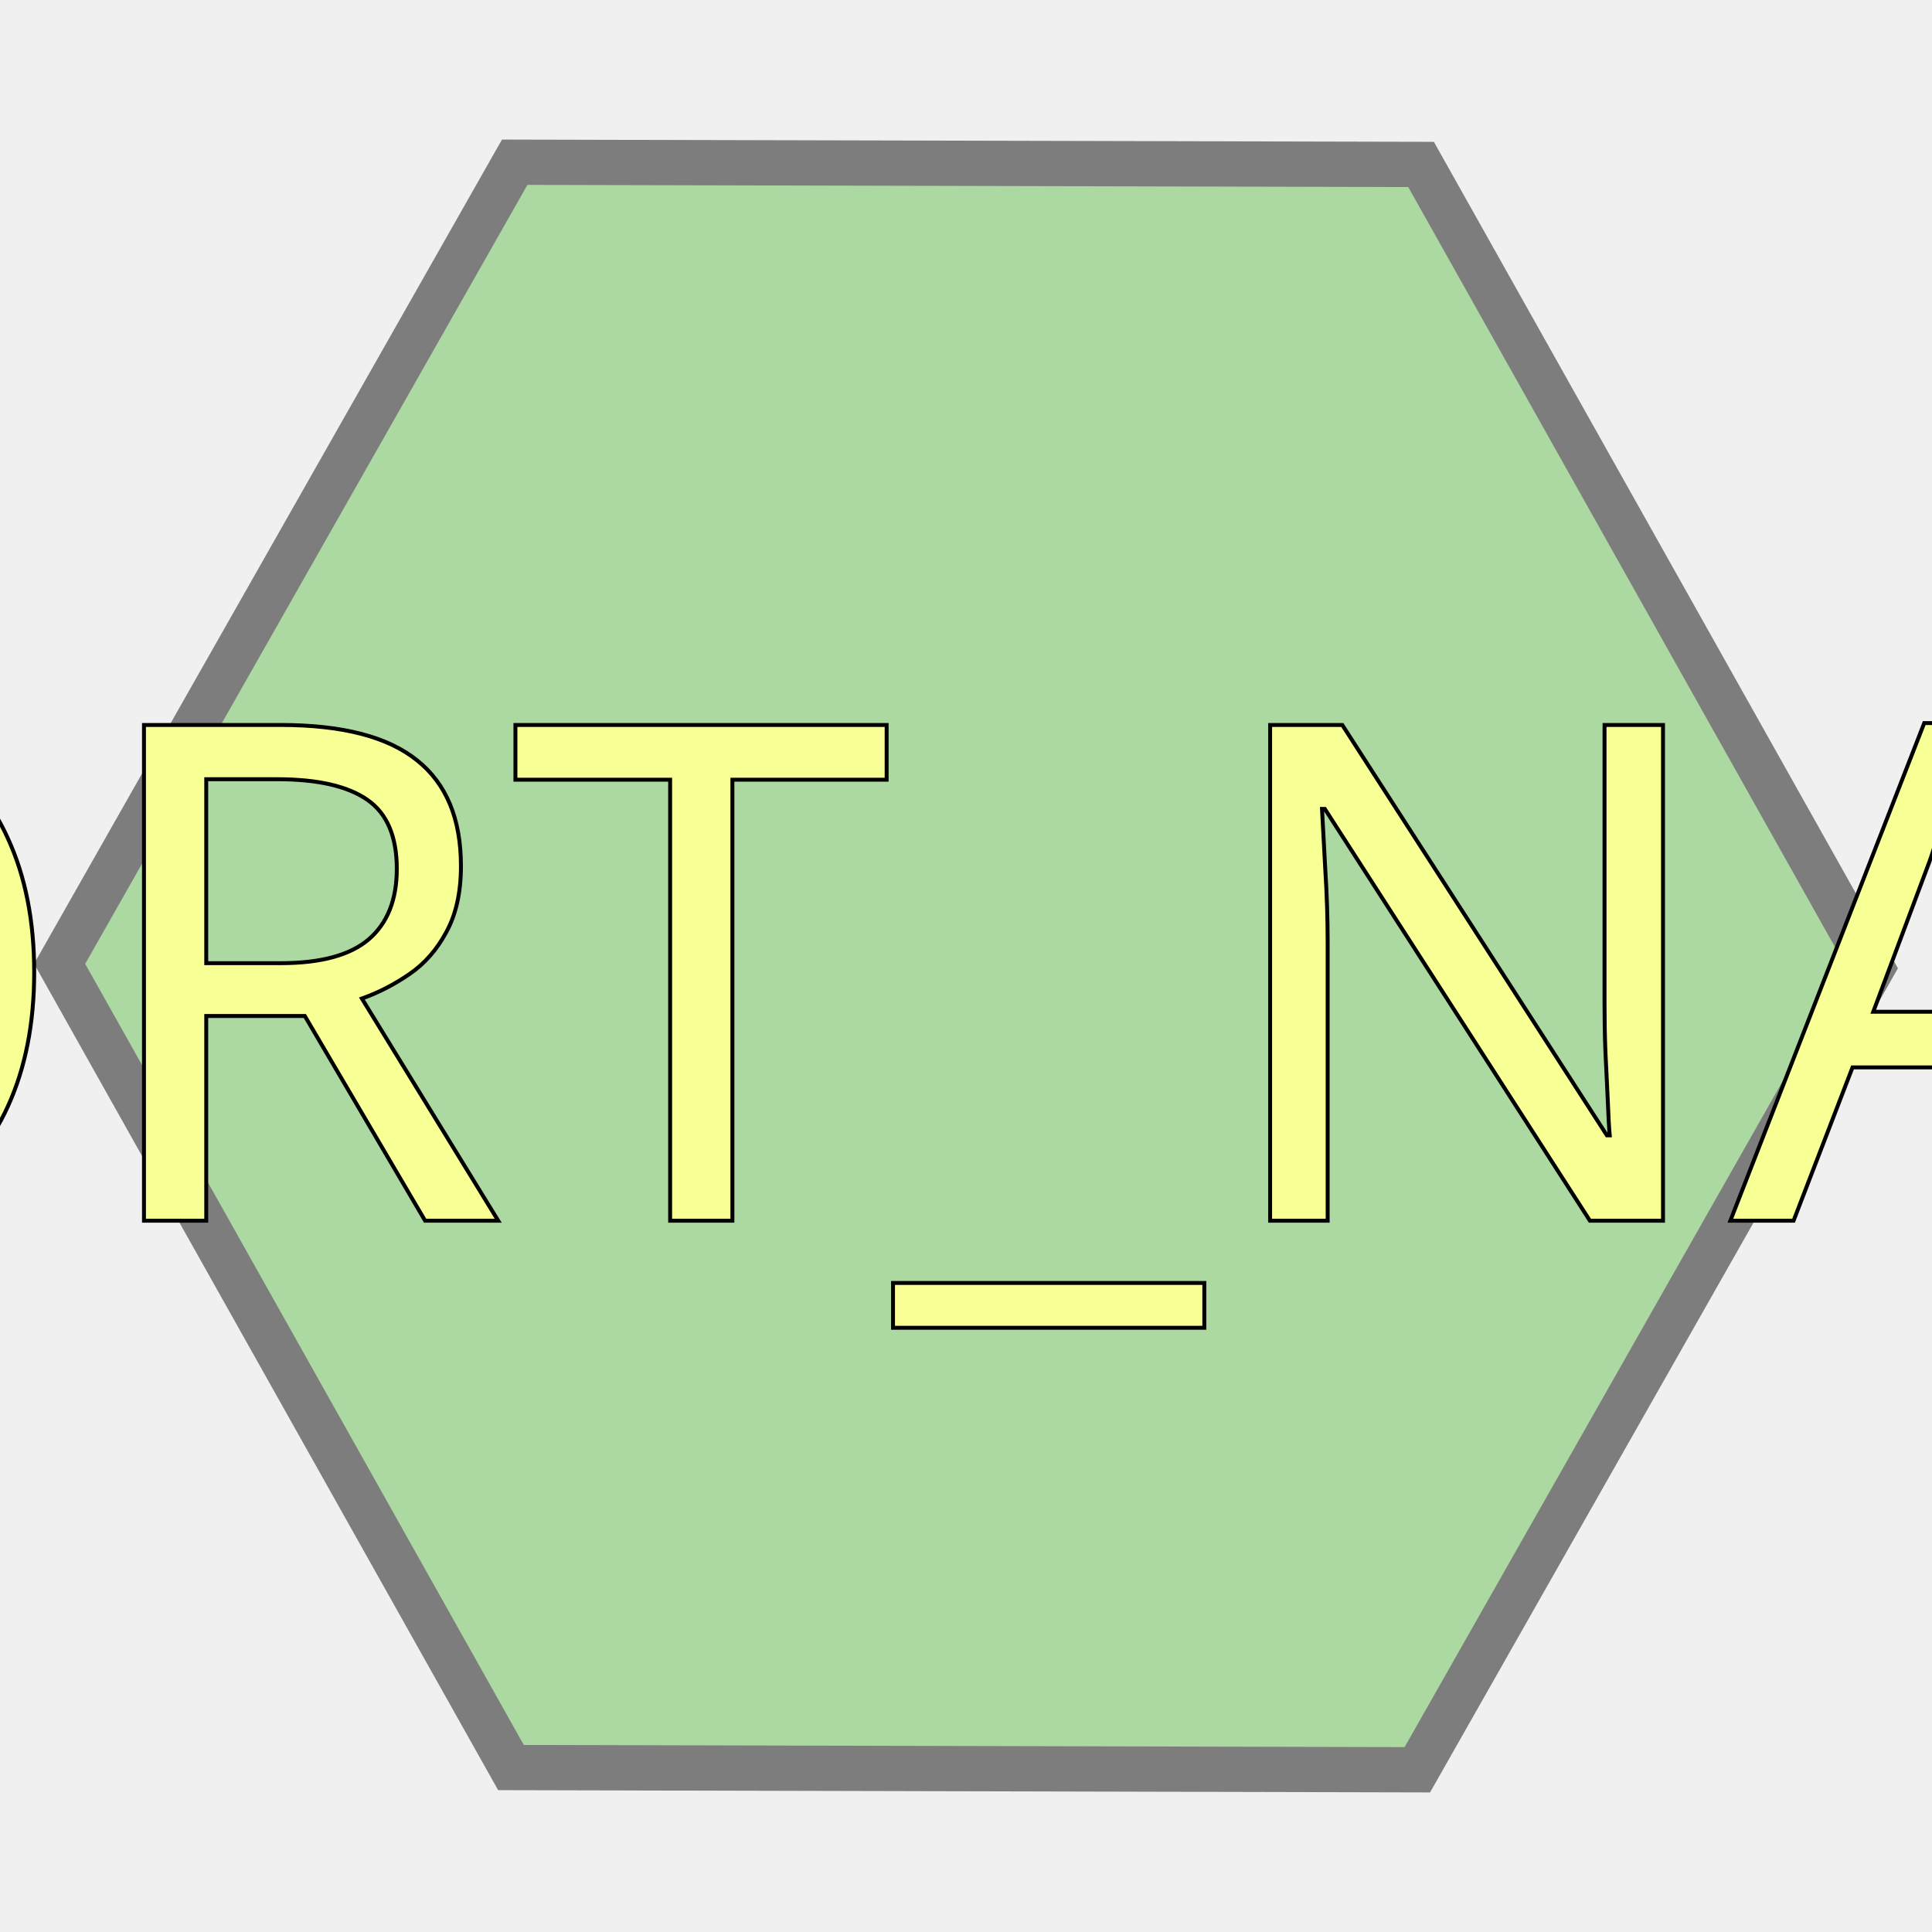
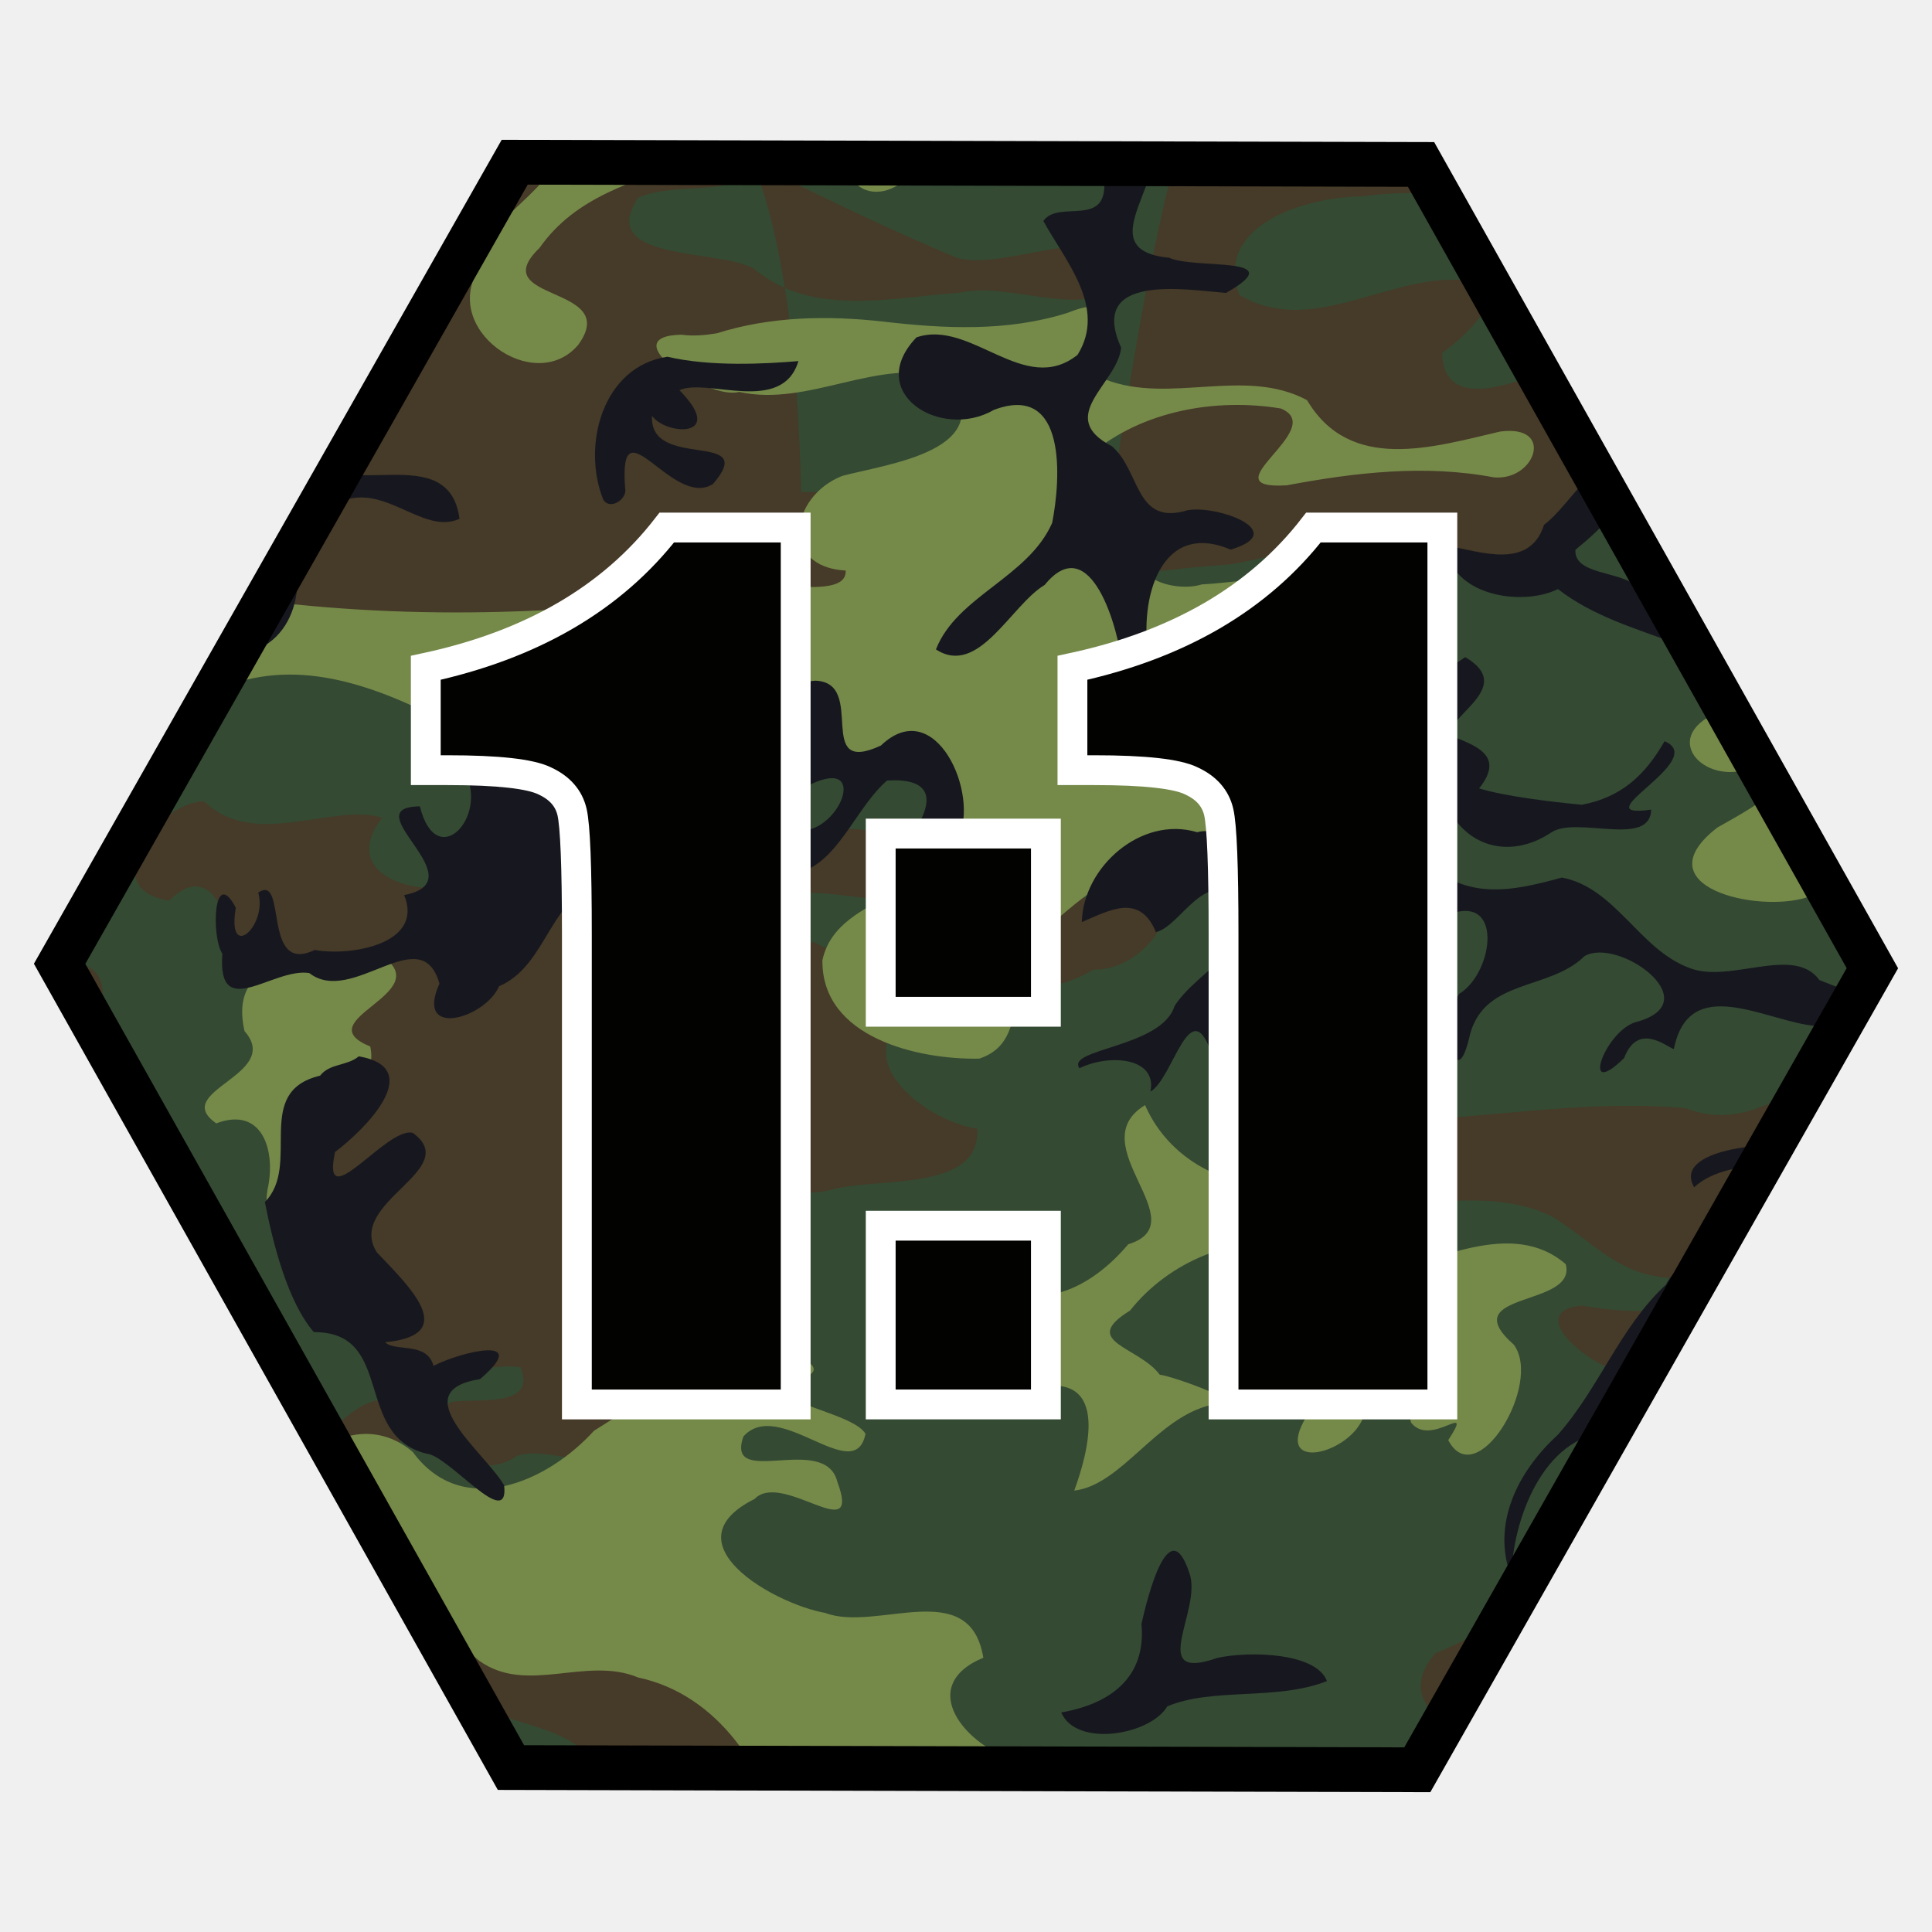
<svg xmlns="http://www.w3.org/2000/svg" id="svg831" width="64mm" height="64mm" viewBox="0 0 64 64" version="1.1">
-   <defs id="defs835" />
-   <g id="g829" transform="translate(0,-233)">
-     <path id="path823" style="opacity:0.48;fill:#63be4e;fill-opacity:1;stroke:#000000;stroke-width:3.129;stroke-miterlimit:4;stroke-dasharray:none;stroke-opacity:1" d="m 64.153,233.229 -32.17,55.415 -64.076,-0.153 -31.906,-55.568 32.17,-55.415 64.076,0.153 z" transform="matrix(0.4685803,0,0,0.479159,31.96421,153.3194)" />
-     <text id="text827" xml:space="preserve" style="font-style:normal;font-variant:normal;font-weight:normal;font-stretch:normal;font-size:23px;line-height:12.15;font-family:'Ubuntu Condensed';-inkscape-font-specification:'Ubuntu Condensed, ';text-align:center;letter-spacing:0px;word-spacing:0px;text-anchor:middle;fill:#f7ff95;fill-opacity:1;stroke:#000000;stroke-width:0.13;stroke-miterlimit:4;stroke-dasharray:none;stroke-opacity:1" x="53.923" y="273.44">
-       <tspan id="tspan825" x="32.679" y="273.44" style="font-style:normal;font-variant:normal;font-weight:normal;font-stretch:normal;font-family:sans-serif;-inkscape-font-specification:sans-serif;text-align:center;text-anchor:middle;fill:#f7ff95;fill-opacity:1;stroke:#000000;stroke-width:0.13;stroke-miterlimit:4;stroke-dasharray:none;stroke-opacity:1">
-       $SHORT_NAME
-     </tspan>
-     </text>
+   <defs id="defs835">
+     <pattern patternUnits="userSpaceOnUse" width="372" height="400" patternTransform="translate(0,0) scale(0.2,0.2)" id="Camouflage">
+       <g id="g3410" transform="translate(-89,-270)">
+         <path style="fill:#344a33;" d="M 89,270 L 480,270 L 480,680 L 89,680 L 89,270 z" id="rect5504" />
+         <g style="fill:#463a28;fill-opacity:1" id="g5707" transform="matrix(0.5,0,0,0.5,161.785,352.005)">
+           <path style="fill:#463a28" d="M 600,178.31 C 560.97,190.236 519.231,189.9 479.23,183.581 C 455.918,186.853 438.62,213.05 412.95,203.143 C 384.723,200.460 356.541,204.918 328.406,206.68 C 309.806,190.517 275.53,228.018 306.603,234.354 C 327.210,236.132 348.992,229.341 368.62,238.962 C 383.037,247.894 390.808,258.693 408.529,259.350 C 420.656,274.332 386.675,270.062 378.494,268.502 C 357.207,270.434 385.060,292.401 395.894,290.848 C 424.579,294.517 449.809,275.993 477.405,272.721 C 495.590,279.799 463.282,296.428 453.105,296.250 C 438.778,294.524 418.703,307.58 439.246,316.579 C 457.033,324.061 485.201,315.67 493.525,338.098 C 485.057,361.173 449.064,351.396 431.337,343.369 C 413.333,329.691 390.442,339.22 375.767,353.012 C 362.304,365.825 347.051,376.832 329.963,383.669 C 312.790,403.576 345.997,415.972 357.265,402.870 C 362.161,424.280 326.751,414.476 324.658,431.463 C 341.974,441.266 373.473,430.487 380.502,454.940 C 378.508,479.296 348.435,488.15 329.175,477.225 C 300.598,468.454 269.938,460.273 240.214,468.494 C 224.261,471.401 206.547,476.887 191.786,467.162 C 172.250,457.596 155.905,442.99 138,430.8 C 124.824,404.143 96.097,387.060 66.775,384.893 C 46.983,374.555 15.716,362.529 -2.282,380.956 C -5.629,405.028 31.603,403.219 46.194,414.656 C 67.224,420.952 69.502,454.051 42.915,450.37 C 12.992,451.162 -21.439,452.420 -45.709,431.774 C -57.746,419.467 -61.574,401.735 -71.239,387.695 C -88.819,367.483 -61.456,351.684 -42.526,355.292 C -16.517,355.025 -17.113,321.144 -10.032,303.64 C -25.652,288.652 -40.742,321.498 -56.006,324.403 C -78.301,322.326 -83.577,292.543 -82.521,274.145 C -80.525,250.62 -107.323,242.235 -114.751,221.643 C -125.662,204.223 -139.460,220.004 -131.811,234.932 C -120.793,259.937 -133.284,286.858 -127.928,312.715 C -124.867,334.367 -91.797,344.018 -99.659,368.317 C -111.945,383.164 -125.622,410.580 -150,399.781 C -150,424. -150,448.718 -150,473.18 C -125.302,478.553 -132.230,508.537 -136.682,526.118 C -138.435,548.920 -115.870,560.382 -97.390,566.074 C -79.986,572.020 -63.202,582.322 -55.644,599.777 C -37.724,622.346 -5.898,618.235 19.446,623.426 C 38.438,629.090 57.258,637.088 77.557,634.888 C 128.370,635.236 179.185,634.855 230,635 C 205.840,620.831 176.501,628.467 150.735,620.057 C 174.602,613.037 202.175,628.036 223.812,611.93 C 248.788,599.491 208.494,588.826 196.470,593.890 C 174.716,597.94 151.747,602.937 130.463,593.724 C 109.734,583.381 90.847,567.89 76.969,549.340 C 58.947,527.803 79.814,500.291 105.420,509.858 C 127.255,513.818 153.171,511.947 169.881,529.057 C 154.102,533.042 132.701,517.975 116.702,530.217 C 97.280,546.038 118.157,574.262 136.675,579.629 C 161.105,588.782 187.823,576.764 211.865,587.810 C 236.001,599.167 265.115,595.524 286.270,579.468 C 302.270,568.417 341.076,576.817 350.421,572.420 C 333.300,581.50 328.493,610.228 355.054,600.493 C 381.612,594.843 406.638,583.784 433.093,577. C 452.413,583.091 483.371,598.36 495.980,574.90 C 501.833,555.719 521.524,550.721 534.710,538.651 C 552.058,518.928 517.047,523.810 505.635,523.333 C 486.286,522.775 466.995,521.032 447.75,519.031 C 462.818,495.215 494.296,493.760 519.567,495.617 C 546.589,483.008 582.396,482.543 600,455 C 598.131,432.490 603.727,402.981 597.220,384.820 C 567.631,377.721 602.659,349.517 600,332.297 C 600,280.969 600,229.640 600,178.31 z" id="path7788" />
+           <path style="fill:#463a28;" d="M -74.218,518.06 C -97.532,526.845 -124.316,516.128 -145.992,521.806 C -157.072,543.338 -145.463,569.615 -149.820,593.10 C -151.229,611.617 -155.632,643.9 -127.319,634.913 C -97.561,634.560 -67.597,636.446 -37.975,633.489 C -24.011,634.582 -7.730,614.171 -30.230,612.945 C -58.089,611.719 -54.502,572.239 -26.809,574.076 C -3.761,572.761 19.404,568.607 38.632,555.215 C 54.406,535.664 16.639,537.46 5.606,542.32 C -14.881,542.187 -29.999,552.534 -44.080,565.88 C -59.331,563.486 -73.922,550.934 -92.005,556.885 C -113.452,558.010 -95.924,533.254 -81.630,540.383 C -67.556,534.655 -37.894,553.619 -34.982,532.886 C -41.444,521.257 -61.503,518.496 -74.218,518.06 z" id="path5796" />
+           <path style="fill:#463a28;" d="M -77.873,101.507 C -61.245,117.641 -35.033,101.775 -18.966,106.888 C -35.237,127.785 -1.393,135.40 13.663,126.668 C 34.894,135.65 46.799,108.962 66.603,111.441 C 88.453,118.352 111.506,110.511 133.557,110.931 C 146.552,107.752 177.049,127.459 155.197,134.646 C 137.041,134.209 117.488,127.557 101.063,135.571 C 85.282,153.172 113.748,148.425 123.936,148.060 C 140.630,156.251 158.465,163.670 170.942,144.758 C 186.614,132.311 207.878,136.555 226.074,130.774 C 253.269,131.014 234.168,157.849 216.711,157.163 C 198.764,167.882 177.594,162.934 158.941,169.746 C 132.016,184.951 160.562,207.39 178.167,209.892 C 179.357,231.237 144.387,225.712 129.351,230.21 C 112.394,234.817 82.211,217.187 76.263,240.878 C 74.364,262.691 119.457,261.719 96.662,283.479 C 88.080,299.449 50.228,285.837 65.631,310.924 C 75.750,333.571 38.484,313.147 25.461,318.338 C 13.084,327.758 -11.260,313.710 3.757,300.453 C 11.434,299.004 32.809,302.772 26.839,288.875 C 10.009,286.651 -14.890,301.330 -25.642,281.730 C -18.642,263.900 -43.268,246.97 -27.986,233.262 C -22.287,229.756 -48.133,238.298 -42.827,222.371 C -36.804,205.576 -39.335,190.426 -41.601,174.046 C -34.701,169.194 -17.617,153.507 -37.551,156.061 C -47.733,158.3 -62.292,150.373 -69.392,151.239 C -69.143,139.703 -75.979,120.783 -89.516,134.314 C -114.483,130.598 -92.908,101.2 -77.873,101.507 z" id="path7734" />
+           <path style="fill:#463a28;" d="M 119.843,-1 C 116.556,-137.634 82.136,-140.81 64.585,-150.953 C 42.657,-148.527 33.487,-122.141 11.296,-119.480 C -14.956,-116.940 8.724,-83.186 -17.272,-79.091 C -56.271,-65.964 -100.879,-67.422 -135.573,-42.601 C -153.881,-26.024 -143.982,0.661 -141.751,21.550 C -139.412,45.169 -104.870,34.373 -105.628,58.104 C -99.882,87.281 -68.317,57.858 -53.203,52.771 C -31.034,41.210 -11.896,68.353 10.154,60.876 C 22.041,48.348 39.710,45.854 56.278,45.240 C 74.791,44.990 88.864,30.990 107.722,32.386 C 139.310,29.879 171.071,32.348 202.605,30.205 C 222.380,27.043 242.209,24.338 262.163,22.913 C 283.344,19.446 304.971,9.012 326.555,15.928 C 343.027,36.999 366.296,17.733 374.887,0.832 C 395.270,-11.985 420.435,-10.365 443.402,-13.363 C 463.417,-11.221 493.073,-9.726 498.820,-34.799 C 499.965,-55.190 474.411,-61.506 458.112,-61.252 C 432.280,-55.690 406.923,-44.314 379.859,-46.245 C 366.366,-42.028 332.931,-23.175 332.146,-47.095 C 340.849,-53.140 360.005,-71.805 336.974,-71.342 C 312.874,-71.978 288.314,-52.549 265.031,-66.281 C 256.299,-89.716 287.554,-98.793 305.299,-98.953 C 330.803,-102.261 356.292,-97.825 381.048,-92.039 C 398.272,-93.695 428.282,-82.086 438.577,-95.697 C 432.712,-113.674 417.972,-119.830 401.585,-126.651 C 390.598,-136.203 361.634,-122.216 362.391,-146.599 C 376.520,-165.216 341.318,-156.437 331.042,-152.221 C 315.827,-145.266 299.206,-144.548 283.122,-142.637 C 259.176,-143.957 249.187,-174.257 223.052,-1 C 188.649,-1 154.246,-1 119.843,-1 z M 107.125,-108.5 C 128.383,-98.019 149.698,-87.606 171.601,-78.527 C 189.186,-73.970 221.496,-93.304 228.634,-72.459 C 215.601,-56.322 190.578,-71.098 172.445,-67.078 C 149.711,-65.477 123.370,-58.850 104.074,-75.051 C 92.331,-81.647 51.714,-77.224 65.846,-98.560 C 79.069,-104.077 95.620,-98.359 107.125,-108.5 z" id="rect8003" />
+           <path style="fill:#463a28;" d="M -150,-1 C -150,-134.446 -150,-103.893 -150,-73.340 C -140.617,-68.983 -119.386,-66.831 -133.939,-81.861 C -146.584,-107.449 -107.838,-92.756 -99.971,-110.812 C -80.328,-132.78 -125.557,-128.479 -121.460,-151.42 C -117.123,-175.278 -85.779,-157.045 -69.257,-162.198 C -60.864,-162.377 -40.952,-165.987 -60.241,-165.042 C -90.159,-164.916 -120.080,-165.046 -150,-1 z" id="path5784" />
+           <path style="fill:#463a28;fill-opacity:1;fill-rule:evenodd;stroke:none;stroke-width:2;stroke-linecap:round;stroke-linejoin:round;marker:none;marker-start:none;marker-mid:none;marker-end:none;stroke-miterlimit:4;stroke-dasharray:none;stroke-dashoffset:0;stroke-opacity:1;visibility:visible;display:inline;overflow:visible;enable-background:accumulate" d="M 473.656,509.156 C 452.234,504.277 441.387,551.97 468.796,538.902 C 490.088,528.916 469.817,571.564 493.359,560.897 C 504.024,567.417 538.462,558.658 517.053,575.909 C 503.234,582.520 508.456,593.847 514.496,602.529 C 510.232,616.211 501.017,641.753 526.025,635 C 550.683,635 575.341,635 600,635 C 600,598.177 600,561.354 600,524.531 C 583.610,540.604 555.550,533.912 536.555,537.104 C 524.205,532.170 531.392,516.638 531.498,513.096 C 510.741,511.891 492.699,524.018 473.656,509.156 z" id="path5798" />
+           <path style="fill:#463a28;" d="M 510,-1 C 507.765,-149.145 537.198,-169.760 521.773,-156.735 C 509.530,-141.80 534.936,-126.48 526.170,-110.745 C 535.759,-86.341 574.941,-114.840 580.160,-97.956 C 570.192,-90.967 533.398,-90.853 556.435,-73.165 C 570.230,-73.551 587.408,-72.641 598.802,-76.813 C 603.207,-95.887 597.254,-116.108 600.019,-135.693 C 603.625,-153.054 599.552,-171.961 578.115,-1 C 555.410,-1 532.705,-1 510,-1 z" id="path5800" />
+           <path style="fill:#463a28;" d="M 297.218,609.281 C 273.460,616.16 245.099,607.606 224.733,624.859 C 213.115,642.376 249.131,636.399 258.093,631.305 C 277.004,620.102 298.754,616.212 320.476,617.711 C 335.240,616.788 337.511,610.244 321.564,611.424 C 313.436,610.909 305.261,610.666 297.218,609.281 z" id="path5822" />
+           <path style="fill:#463a28;" d="M -126.656,154.81 C -137.651,170.980 -158.192,184.029 -150,206.627 C -150,252.751 -150,298.875 -150,345 C -142.652,328.6 -127.352,305.181 -107.988,321.931 C -82.305,327.845 -77.109,291.184 -85.353,274.07 C -96.521,258.54 -116.604,286.214 -119.612,262.303 C -129.445,242.23 -130.482,220.834 -121.032,200.456 C -119.582,186.121 -97.174,152.998 -126.656,154.81 z M -150,385 C -150,410.083 -150,435.166 -150,460. C -135.228,443.436 -139.871,419.809 -133.972,400.025 C -131.703,390.185 -140.503,382.296 -150,385 z" id="path5872" />
+         </g>
+         <g style="fill:#758949;fill-opacity:1" id="g5530" transform="matrix(0.5,0,0,0.5,161.785,352.005)">
+           <path style="fill:#758949;" d="M -19.092,152.663 C -0.336,165.154 -44.495,173.82 -22.905,182.657 C -18.543,203.392 -55.957,201.559 -44.511,225.005 C -39.954,238.057 -60.169,248.53 -56.909,229.876 C -54.108,217.223 -58.600,202.326 -73.928,208.118 C -89.423,197.340 -51.695,192.141 -64.568,177.550 C -70.646,150.414 -39.259,153.91 -22.517,154.630 L -19.092,152.663 L -19.092,152.663 z" id="path7689" />
+           <path style="fill:#758949;" d="M 233.782,202.069 C 212.165,215.215 251.363,241.045 228.203,248.174 C 216.084,262.584 197.512,272.265 181.504,258.722 C 166.306,253.675 158.151,286.797 173.605,270.658 C 187.546,263.531 197.630,287.677 178.147,284.195 C 152.858,293.417 187.317,304.915 198.171,295.591 C 222.204,290.740 214.910,317.192 210.320,329.770 C 226.071,327.954 237.467,305.507 255.759,301.380 C 272.512,302.120 241.691,291.452 238.658,291.396 C 231.708,281.968 211.890,280.530 228.799,270.141 C 241.557,253.974 263.959,244.392 283.670,248.937 C 307.010,259.22 306.336,290.76 287.321,305.101 C 275.751,324.097 301.617,317.866 306.139,305.330 C 313.269,295.780 319.991,293.767 321.832,307.153 C 328.474,315.898 343.140,299.239 334.218,313.064 C 343.564,330.863 365.600,294.385 355.932,281.417 C 335.827,263.687 377.040,269.185 373.147,254.758 C 355.214,239.308 329.890,254.377 312.623,257.325 C 303.211,240.040 290.434,225.805 269.487,228.434 C 253.320,225.850 240.032,216.376 233.782,202.069 z" id="path7371" />
+           <path style="fill:#758949;" d="M -130,-165 C -146.497,-154.421 -111.929,-144.56 -116.154,-130.844 C -106.837,-127.738 -105.619,-157.368 -93.415,-141.701 C -92.028,-125.613 -124.299,-103.209 -96.213,-92.855 C -71.406,-90.775 -92.001,-126.698 -70.547,-124.698 C -48.241,-125.914 -96.932,-142.021 -76.377,-155.530 C -56.893,-158.324 -51.410,-131.611 -35.806,-126.653 C -16.916,-131.918 -55.218,-163.601 -27.063,-154.425 C -2.890,-146.007 17.057,-129.190 39.176,-116.894 C 40.828,-101.311 15.033,-93.682 13.535,-75.677 C -0.378,-55.259 31.471,-32.696 45.974,-49.748 C 60.624,-69.816 14.547,-63.868 33.181,-81.896 C 45.279,-99.115 64.649,-103.932 83.254,-110.523 C 95.273,-125.338 123.044,-137.032 134.741,-115.232 C 132.972,-91.529 161.875,-99.012 158.794,-119.174 C 159.876,-142.26 119.587,-129.296 123.977,-151.367 C 142.397,-170.599 102.674,-166.12 101.607,-163.014 C 114.787,-137.921 71.243,-145.883 57.367,-143.840 C 36.664,-144.791 -2.221,-141.174 -8.202,-163.7 C 10.582,-166.931 -21.788,-163.9 -28.437,-165 C -62.291,-165 -96.145,-165 -130,-165 z" id="path8024" />
+           <path style="fill:#758949;" d="M 80.180,-53.140 C 56.900,-52.662 89.138,-31.342 99.278,-34.180 C 122.695,-29.031 145.247,-45.948 168.535,-38.850 C 186.050,-14.683 148.370,-10.383 133.396,-6.339 C 116.031,0.591 112.889,23.829 134.592,24.996 C 135.046,35.775 104.864,26.141 93.677,32.376 C 38.303,40.303 -18.369,41.542 -73.682,32.866 C -97.562,31.831 -123.660,45.595 -130.480,69.639 C -113.540,88.374 -88.665,64.747 -69.062,62.697 C -43.559,53.796 -17.618,64.805 4.823,76.600 C 24.493,85.249 46.587,90.598 68.023,86.259 C 89.548,90.484 106.942,57.041 127.416,72.700 C 123.301,103.634 177.876,71.627 171.783,106.819 C 170.418,134.092 132.041,130.404 126.886,154.059 C 126.564,179.769 158.650,187.075 178.860,186.680 C 198.986,179.982 183.582,152.17 203.066,141.92 C 215.750,130.298 231.005,120.20 247.654,115.737 C 269.912,113.679 284.047,143.49 306.963,134.030 C 318.786,136.867 329.086,132.320 316.097,122.62 C 303.680,100.913 279.415,95.542 257.066,92.728 C 243.720,93.656 207.006,77.408 234.473,68.069 C 256.968,62.338 277.178,77.229 296.535,85.874 C 321.830,88.892 310.681,57.703 308.688,43.767 C 299.163,20.644 271.759,28.617 252.560,29.583 C 242.307,32.841 223.412,25.117 240.438,17.169 C 247.469,-3.014 201.522,6.149 215.980,-13.696 C 232.971,-27.984 257.284,-32.22 278.739,-28.691 C 295.008,-22.015 253.843,-1.598 280.725,-3.239 C 303.384,-7.501 326.577,-10.184 349.306,-5.881 C 363.001,-4.568 369.729,-23.494 351.428,-21.061 C 329.114,-15.869 301.776,-7.311 287.447,-31.455 C 266.756,-42.578 241.953,-29.973 220.607,-38.314 C 203.587,-45.622 230.866,-69.353 208.095,-60.375 C 188.176,-54.085 167.423,-55.103 146.981,-57.487 C 128.546,-59.556 109.670,-59.219 91.876,-53.596 C 88.021,-52.967 84.073,-52.601 80.180,-53.140 z" id="rect5572" />
+           <path style="fill:#758949;" d="M 512.876,-62.711 C 540.679,-53.738 506.599,-23.828 488.541,-31.107 C 464.951,-28.723 440.378,-29.361 417.860,-24.858 C 399.324,-29.592 415.081,-41.282 426.286,-35.644 C 447.544,-37.616 468.492,-43.816 488.623,-50.619 C 496.805,-54.453 504.426,-59.442 512.876,-62.711 z" id="path5592" />
+           <path style="fill:#758949;" d="M 451.001,-1.461 C 468.726,-0.840 461.653,26.563 466.651,33.645 C 440.211,40.460 480.446,55.015 478.446,33.704 C 469.630,18.486 488.076,21.671 488.649,34.861 C 501.909,41.444 521.233,44.311 536.671,53.170 C 549.653,68.129 520.183,89.230 512.178,103.759 C 496.897,110.255 479.090,134.667 505.043,140.112 C 513.160,142.650 534.585,164.06 513.400,153.396 C 493.096,147.189 475.071,131.345 453.169,133.204 C 436.762,138.61 398.134,129.671 423.385,110.110 C 430.946,105.76 458.160,91.780 436.083,89.728 C 420.126,97.581 403.326,80.553 423.550,71.954 C 434.306,69.172 470.866,67.501 454.313,50.572 C 445.784,48.466 418.500,43.825 441.341,38.155 C 452.561,26.652 419.249,0.098 451.001,-1.461 z" id="path5007" />
+           <path style="fill:#758949;" d="M 120.750,286.171 C 95.028,279.495 71.769,297.18 51.206,309.947 C 35.800,326.947 7.625,339.422 -8.827,316.962 C -29.141,299.556 -58.821,323.637 -39.107,345.140 C -28.354,366.769 -3.695,371.322 13.216,386.158 C 29.069,397.511 48.529,384.460 65.904,391.702 C 92.546,397.365 109.087,423.019 114.132,448.215 C 116.592,470.547 134.874,469.710 150.046,460.218 C 165.384,461.610 176.739,476.346 192.194,480.406 C 206.600,486.078 225.071,491.646 239.137,483.120 C 252.957,467.143 198.093,455.840 228.878,455.984 C 250.782,455.775 272.424,461.84 294.358,459.633 C 310.460,437.525 276.753,415.776 257.095,428.803 C 235.117,436.219 209.734,435.850 191.901,419.574 C 174.240,414.639 157.613,394.55 180.200,385.132 C 175.730,357.879 144.842,376.758 127.838,370.299 C 110.594,367.219 75.422,347.013 104.391,332.559 C 113.581,322.981 140.066,349.011 131.848,326.882 C 127.762,310.403 94.619,329.441 100.705,311.855 C 112.458,298.604 137.616,328.81 141.168,310.94 C 136.582,303.309 104.502,300.13 116.585,292.76 C 121.002,292.822 128.260,290.432 120.750,286.171 z" id="path7658" />
+           <path style="fill:#758949;" d="M 562.095,205.850 C 573.784,200.524 605.253,210.77 580.048,219.99 C 562.632,226.276 531.034,224.833 522.783,236.940 C 532.805,257.104 504.185,266.119 490.345,257.813 C 481.847,265.491 457.320,273.067 467.437,252.59 C 479.464,245.02 513.436,239.577 490.560,222.884 C 502.985,210.705 523.137,218.586 538.101,210.887 C 546.004,208.804 553.971,206.857 562.095,205.850 z" id="path7828" />
+           <path style="fill:#758949;" d="M 473.938,414.663 C 501.010,421.925 445.051,444.214 469.783,436.782 C 481.931,439.690 488.672,451.514 500.505,440.17 C 519.854,432.389 541.157,440.217 558.634,427.959 C 570.709,426.51 567.747,443.33 574.535,449.934 C 569.059,472.078 541.022,468.421 523.535,472.904 C 497.113,478.137 470.403,482.785 444.297,489.084 C 428.588,496. 436.671,519.826 453.422,508.08 C 475.113,501.799 497.856,499.731 518.201,510.654 C 533.977,515.25 572.554,494.800 569.848,521.948 C 552.927,541.235 527.667,522.388 506.503,526.540 C 492.944,527.705 455.888,520.852 470.485,545.276 C 476.067,565.641 437.601,563.860 423.021,561.455 C 411.298,558.316 422.445,523.731 396.859,534.222 C 373.444,536.237 348.263,539.128 326.518,528. C 313.708,506.171 352.117,512.546 357.533,513.494 C 372.669,497.037 398.984,509.528 416.148,496.495 C 428.843,482.992 399.882,459.606 425.604,454.270 C 438.106,452.098 429.349,446.715 429.187,442.468 C 439.381,428.038 455.947,416.048 473.938,414.663 z" id="path7887" />
+           <path style="fill:#758949;" d="M 275.179,501.892 C 292.410,488.933 311.668,520.896 286.513,524.008 C 262.770,525.078 239.559,532.63 216.363,531.992 C 197.448,538.067 173.981,510.852 200.541,504.633 C 217.368,497.768 234.994,502.859 252.080,504.591 C 259.858,504.647 267.578,503.437 275.179,501.892 z" id="path5163" />
+           <path style="fill:#758949;" d="M 90.907,421.850 C 115.097,434.205 79.915,449.140 75.308,461.933 C 76.046,476.838 111.893,493.205 88.037,505.814 C 65.591,511.710 67.119,539.381 74.391,554.828 C 68.793,571.202 60.646,583.138 74.985,576.198 C 90.053,583.430 77.355,599.522 69.679,599.936 C 78.245,606.26 82.148,640.738 58.958,631.437 C 43.811,614.828 51.809,598.97 38.187,581.490 C 15.582,576.927 11.083,531.721 38.271,531.790 C 51.983,522.087 23.004,527.286 25.987,516.22 C 14.801,507.378 -24.167,523.467 -13.648,497.965 C 4.844,484.197 29.168,497.071 49.732,490.9 C 72.736,477.877 64.285,445.583 79.401,426.719 C 82.216,423.403 86.609,421.655 90.907,421.850 z" id="path5341" />
+           <path style="fill:#758949;" d="M -79.875,564.18 C -85.413,581.540 -46.054,608.532 -78.955,614.355 C -97.039,617.317 -117.370,620.221 -130,635 C -82.896,634.678 -35.759,635.66 11.323,634.460 C 29.818,631.873 32.140,603.452 9.861,611.038 C -9.013,604.237 -29.929,628.832 -44.497,610.055 C -56.171,594.637 -68.690,579.512 -79.875,564.18 z M 150,603.127 C 144.337,627.035 108.911,611.083 99.920,630.969 C 117.081,647.786 135.136,622.453 152.770,622.460 C 175.979,626.833 198.486,638.54 222.864,633.699 C 235.379,636.403 262.364,617.725 238.087,614.456 C 217.835,612.636 197.972,611.038 177.764,613.750 C 164.751,616.281 153.083,579.323 144.860,597.480 C 146.791,599.185 148.550,600.989 150,603.127 z" id="path5363" />
+           <path style="opacity:1;fill:#758949;" d="M 540.843,255.5 C 524.778,267.032 546.199,290.831 557.714,298.356 C 573.544,321.31 550.898,343.348 529.817,350.348 C 514.884,360.46 498.146,378.822 478.618,367.634 C 457.085,358.232 456.528,329.755 472.804,314.99 C 480.380,309.560 496.059,280.616 476.601,293.060 C 454.726,306.354 466.225,259.548 454.897,269.268 C 449.416,295.563 437.087,322.417 413.277,336.765 C 397.554,352.32 376.854,358.488 357.903,368.558 C 335.403,385.986 351.746,414.691 371.734,425.793 C 380.956,437.386 405.654,466.909 416.517,447.00 C 406.766,425.211 374.881,424.090 368.522,399.817 C 380.294,378.698 405.382,401.155 419.465,408.932 C 436.020,418.397 440.374,399.051 423.214,395.466 C 407.605,387.724 417.303,366.273 433.411,377.239 C 455.436,387.157 477.494,397.603 498.735,408.735 C 517.530,426.448 537.356,442.847 556.807,459.809 C 571.992,479.766 610.187,470.050 600.638,441.696 C 595.542,428.910 609.339,397.222 584.625,408.658 C 566.401,407.978 544.296,410.00 527.955,401.135 C 525.184,385.43 540.099,372.884 550.007,362.353 C 562.306,351.130 577.496,343.24 593.523,339.24 C 607.774,328.866 599.681,310.070 582.581,312.480 C 568.270,296.309 567.300,269.826 548.224,257.375 C 545.919,256.285 543.411,255.53 540.843,255.5 z" id="rect7802" />
+           <path style="opacity:1;fill:#758949;" d="M -94.406,299.06 C -112.304,303.291 -145.945,302.32 -155,322.5 C -155.824,347.833 -128.327,317.835 -114.937,319.205 C -86.634,311.946 -56.693,319.598 -30.861,331.769 C -10.525,320.979 -47.440,311.617 -56.852,308.219 C -68.863,303.53 -81.342,299.037 -94.406,299.06 z M -155,405 C -155.704,423.49 -155.581,450.965 -155.077,463.884 C -127.982,452.644 -103.146,452.013 -84.900,437.138 C -76.646,411.704 -111.267,402.906 -130.098,401.640 C -136.858,401.257 -143.835,402.0 -155,405 z" id="path6151" />
+         </g>
+         <g style="fill:#17181f;fill-opacity:1;" id="g5672" transform="matrix(0.5,0,0,0.5,161.785,352.052)">
+           <path style="opacity:0.6;fill:#17181f;" d="M 44.470,84.288 C 42.091,86.145 43.127,87.588 44.470,84.288 z" id="path5621" />
+           <path style="fill:#17181f;" d="M 435.313,39.975 C 437.069,40.076 435.818,39.307 435.313,39.975 z" id="path5005" />
+           <path style="fill:#17181f;" d="M 569.376,220.569 C 571.946,219.7 568.522,218.329 569.376,220.569 z" id="path7844" />
+           <path style="fill:#17181f;" d="M -40.779,446.382 L -40.561,446.382 L -40.779,446.382 L -40.779,446.382 z" id="path5285" />
+           <path style="fill:#17181f;" d="M 417.375,581.8 C 398.238,581.952 380.983,586.234 363.105,590.959 C 345.113,599.35 386.040,605.875 363.224,611.210 C 343.557,611.47 359.752,626.180 370.685,619.529 C 386.174,614.371 400.008,607.479 416.337,607.208 C 422.333,590.876 379.920,607.349 399.568,591.529 C 402.112,588.623 427.042,589.396 417.375,581.8 z" id="path5703" />
+           <path style="fill:#17181f;" d="M 355.75,406.93 C 345.563,426.00 359.119,445.641 379.079,449.548 C 393.821,459.642 403.065,489.476 378.326,492.93 C 364.364,500.197 346.707,507.293 332.940,495.498 C 312.881,487.077 321.290,464.152 317.027,448.902 C 308.642,458.480 307.855,480.428 304.438,495.173 C 296.137,513.389 275.074,521.187 264.685,538.074 C 258.726,552.710 249.924,565.688 244.872,580.692 C 243.891,598.635 249.491,617.083 244.252,634.905 C 271.077,640.679 252.795,609.001 258.218,595.085 C 263.563,569.722 282.664,597.31 269.918,608.247 C 252.700,621.883 294.199,644.002 290.428,630.909 C 274.423,617.495 289.749,597.368 280.918,580.774 C 270.535,561.572 289.093,546.569 306.823,545.81 C 313.962,540.53 322.801,529.558 316.024,545.185 C 308.605,559.668 323.185,573.127 322.772,550.686 C 328.963,526.89 339.400,578.581 350.155,564.257 C 348.082,555.731 331.634,532.831 349.913,546.99 C 358.984,556.440 371.463,549.012 358.273,539.421 C 349.754,522.001 376.915,513.411 391.297,515.025 C 404.986,509.113 425.639,502.079 427.100,484.595 C 421.416,461.503 450.427,457.184 466.518,462.311 C 490.519,463.933 514.039,456.772 537.138,451.289 C 551.669,448.932 576.006,418.961 546.684,423.721 C 527.187,414.422 511.907,442.330 489.895,433.585 C 459.885,432.463 430.621,456.076 401.087,441.566 C 382.700,434.482 371.333,417.65 355.75,406.93 z" id="path7926" />
+           <path style="fill:#17181f;" d="M -26.717,185.819 C -4.009,189.708 -24.996,210.33 -34.568,217.511 C -39.374,239.736 -17.316,208.817 -8.795,211.183 C 7.990,223.443 -31.198,234.136 -20.724,250.752 C -10.009,262.063 7.054,278.131 -17.995,280.536 C -14.593,283.824 -4.163,280.203 -1.952,288.349 C 7.172,283.655 30.926,277.876 13.464,292.746 C -12.105,296.797 15.175,317.069 21.452,327.938 C 23.165,343.552 2.944,317.842 -4.293,317.437 C -28.648,311.364 -14.592,277.076 -41.598,277.185 C -50.194,267.248 -55.047,248.224 -57.829,234.093 C -45.571,221.697 -61.987,197.556 -39.529,192.225 C -36.326,188.081 -30.491,189.045 -26.717,185.819 z" id="path7716" />
+           <path style="fill:#17181f;" d="M 55.876,52.194 C 78.421,57.603 31.912,89.563 53.025,80.097 C 71.395,82.048 64.699,116.828 55.896,127.423 C 36.265,131.554 36.368,155.472 19.776,162.6 C 15.135,173.292 -8.288,180.141 0.013,161.736 C -6.056,140.265 -28.842,169.336 -43.099,158.238 C -55.076,156.300 -73.653,174.818 -71.911,151.839 C -75.676,146.077 -74.836,122.54 -67.447,136.601 C -70.518,154.716 -56.847,142.723 -60.010,131.582 C -50.276,124.990 -58.894,159.068 -41.321,150.581 C -29.086,152.776 -5.023,148.485 -11.680,132.406 C 13.073,127.595 -28.953,103.292 -6.472,103.009 C -0.976,125.046 16.324,106.496 8.478,91.834 C 11.912,74.662 22.715,85.114 19.746,97.393 C 22.728,89.987 28.087,66.534 42.915,59.842 C 46.861,56.779 50.465,52.453 55.876,52.194 z" id="path5623" />
+           <path style="fill:#17181f;" d="M 312.751,36.819 C 333.347,31.401 319.520,68.441 339.837,53.566 C 355.785,62.978 336.469,71.570 334.110,79.235 C 342.926,82.750 353.361,85.892 344.447,97.071 C 353.134,99.680 367.802,101.47 378.486,102.476 C 391.604,100.00 399.455,92.651 405.879,81.436 C 420.967,87.675 377.675,107.470 401.457,104.086 C 401.113,116.866 376.638,106.043 368.316,111.684 C 354.696,120.757 339.014,116.713 332.787,100.527 C 310.130,94.775 300.900,68.842 300.369,48.584 C 302.113,42.960 306.226,36.966 312.751,36.819 z" id="path5610" />
+           <path style="fill:#17181f;" d="M 124.563,61.382 C 141.869,61.999 123.813,93.281 146.275,82.862 C 164.259,65.635 179.165,98.949 171.855,113.641 C 163.317,122.193 159.439,139.925 151.047,144.667 C 152.153,135.436 152.690,126.589 143.802,125.534 C 153.709,118.321 175.291,92.812 148.314,94.460 C 138.699,102.752 133.010,118.902 121.868,123.960 C 117.942,117.990 123.621,114.946 118.440,110.975 C 132.067,112.793 142.774,86.452 123.194,95.627 C 118.380,100.722 103.558,124.369 106.209,104.387 C 106.320,94.245 132.543,86.253 113.688,81.819 C 96.133,83.671 89.213,111.185 73.688,109.569 C 73.979,101.064 107.162,83.463 83.630,87.231 C 77.083,94.797 57.400,93.831 72.357,82.939 C 90.393,80.118 103.401,65.319 121.033,61.716 L 124.563,61.382 L 124.563,61.382 z" id="path7545" />
+           <path style="fill:#17181f;" d="M 600,65 C 578.446,70.035 558.890,80.922 538.305,88.790 C 514.410,94.174 529.541,115.832 543.789,121.904 C 557.726,137.020 513.328,132.244 530.286,143.139 C 539.038,141.785 565.464,141.977 547.525,153.817 C 538.669,160.204 537.703,174.858 535.410,183.983 C 560.548,189.769 547.664,147.864 574.688,149.69 C 585.780,143.918 584.790,125.621 600,132.537 C 601.995,117.92 599.777,112.229 584.967,117.773 C 576.042,121.476 552.111,108.38 573.016,108.230 C 583.603,111.967 602.154,100.226 581.569,100.450 C 579.292,94.783 601.689,90.527 584.670,89.034 C 576.763,91.731 557.543,111.007 555.736,94.681 C 565.083,78.373 603.506,84.368 600,65 z" id="path5033" />
+           <path style="fill:#17181f;" d="M 205.999,403.162 C 222.110,400.367 234.226,391.739 232.584,373.83 C 234.461,365.526 241.617,336.05 248.461,356.988 C 252.945,369.136 233.998,393.456 257.801,385.073 C 268.688,382.753 290.532,383.386 294.040,392.778 C 277.204,399.388 256.313,394.789 241.160,401.138 C 235.562,410.652 211.000,414.918 205.999,403.162 z" id="path7676" />
+           <path style="fill:#17181f;" d="M 332.845,139.475 C 352.863,130.378 349.487,158.01 337.832,165.14 C 331.732,174.884 336.697,200.271 341.491,178.337 C 346.584,160.053 367.846,164.000 379.377,152.626 C 390.418,146.210 420.427,167.530 397.029,174.301 C 386.417,176.486 377.457,201.185 392.497,186.372 C 397.068,174.413 406.442,182.571 408.958,183.425 C 414.068,158.077 439.235,174.174 455.675,175.739 C 482.828,175.897 468.285,213.057 450.947,215.550 C 440.538,213.907 408.369,216.499 415.688,229.194 C 427.156,218.386 460.833,219.25 448.600,241.171 C 438.832,257.209 415.750,243.928 406.295,261.499 C 391.087,275.576 384.198,295.784 370.463,311.248 C 357.435,323.151 348.308,340.656 355.16,358.499 C 355.389,339.321 365.823,311.751 386.970,310.444 C 390.792,318.100 381.501,352.171 396.408,334.557 C 395.831,322.811 391.000,291.040 411.286,308.877 C 418.026,318.01 441.996,305.671 422.283,302.697 C 401.139,302.839 404.714,267.453 420.799,260.306 C 433.241,248.443 445.414,261.684 446.944,271.273 C 452.090,255.386 460.197,240.366 466.783,225.053 C 471.331,209.361 489.971,199.825 488.548,182.335 C 482.707,169.026 470.173,165.759 457.203,160.569 C 448.661,148.764 427.427,161.944 413.982,156.483 C 397.448,150.315 389.629,129.947 371.871,126.594 C 355.030,131.24 340.265,134.178 326.383,121.030 C 314.588,114.722 291.517,99.562 287.560,121.929 C 279.397,133.690 264.780,107.848 251.050,111.580 C 232.488,106.003 213.227,123.157 212.830,141.344 C 222.162,137.388 231.952,131.694 237.381,144.667 C 246.012,142.670 253.719,121.984 267.025,134.670 C 270.664,149.682 250.665,157.810 243.525,169.20 C 239.271,182.893 207.443,183.278 212.044,189.767 C 222.009,184.899 237.877,186.188 235.552,197.509 C 243.165,193.245 248.768,163.463 256.028,185.527 C 259.303,197.669 288.974,203.598 270.948,188.430 C 258.541,178.825 257.702,156.452 274.009,150.469 C 293.394,140.31 298.839,166.61 282.455,174.589 C 268.624,190.52 298.714,167.773 288.785,185.394 C 297.133,199.246 295.406,171.123 298.905,165.093 C 307.593,154.063 322.334,149.656 332.845,139.475 z" id="path7569" />
+           <path style="fill:#17181f;" d="M 560.345,226.194 C 570.694,239.566 539.999,265.05 568.244,267.620 C 575.316,273.079 605.897,265.093 589.369,277.637 C 576.209,280.310 543.939,271.606 552.439,295.321 C 554.648,309.836 530.244,319.813 550.738,329.860 C 557.794,341.681 559.532,356.254 577.322,352.021 C 587.427,349.241 607.058,360.351 588.549,364.587 C 564.999,354.584 559.015,381.195 561.119,398.87 C 562.259,410.792 550.118,418.982 552.783,402.285 C 552.202,389.57 541.440,357.285 526.467,375.71 C 515.224,382.672 505.208,407.771 490.576,397.434 C 497.813,379.725 521.228,373.73 529.154,355.58 C 532.419,340.678 534.228,308.963 509.707,318.284 C 492.014,328.649 466.845,312.548 484.473,294.387 C 502.429,288.056 520.196,314.187 537.560,300.139 C 546.962,284.527 534.385,268.670 526.479,256.339 C 532.000,248.640 547.654,259.186 547.325,242.59 C 550.056,236.278 553.516,228.789 560.345,226.194 z" id="path7851" />
+           <path style="fill:#17181f;" d="M -55.529,-47.117 C -46.847,-36.949 -63.249,-11.023 -39.965,-13.941 C -33.287,3.138 3.100,-19.203 6.667,7.749 C -5.992,13.522 -19.200,-5.973 -34.811,3.163 C -46.610,-0.387 -36.169,23.362 -51.061,11.757 C -42.695,27.198 -46.887,50.869 -67.774,52.935 C -84.797,48.901 -97.365,70.083 -110.259,67.709 C -120.803,52.397 -113.898,21.858 -91.193,27.681 C -76.723,29.255 -58.147,32.595 -65.560,11.62 C -66.480,0.487 -99.369,-14.114 -76.027,-17.707 C -62.994,-15.800 -70.688,-45.17 -55.529,-47.117 z" id="path7865" />
+           <path style="fill:#17181f;" d="M -15.614,356.373 C -22.403,348.830 -23.847,321.532 -34.489,341.948 C -39.582,350.629 -72.942,356.794 -56.909,339.771 C -55.617,321.053 -79.360,353.510 -86.482,358.694 C -94.385,362.874 -115.117,390.635 -94.150,376.79 C -78.640,368.87 -85.083,396.030 -75.739,402.815 C -69.384,424.632 -74.873,371.691 -63.846,395.540 C -62.987,403.270 -53.017,420.966 -52.531,403.753 C -61.296,392.467 -72.899,371.944 -48.689,371.770 C -35.270,369.222 -35.187,352.828 -19.106,359.587 L -17.247,358.490 L -15.614,356.373 L -15.614,356.373 z" id="path5063" />
+           <path style="fill:#17181f;" d="M 169.313,461.538 C 184.142,467.810 192.624,486.09 210.325,485.603 C 226.187,487.988 242.800,487.038 258.165,484.202 C 262.328,488.353 238.273,499.633 252.967,499.026 C 266.888,497.131 265.229,523.527 259.041,529.633 C 254.225,515.813 235.402,515.915 220.920,516.423 C 208.878,513.232 197.253,513.893 194.486,526.777 C 180.219,539.762 172.658,525.310 167.480,513.518 C 158.059,511.106 135.154,513.719 133.967,503.363 C 145.535,492.595 179.909,511.129 177.436,487.441 C 177.558,481.149 158.925,462.943 169.313,461.538 z" id="path5266" />
+           <path style="fill:#17181f;" d="M -40.686,443.038 C -21.520,445.723 -2.097,465.144 -10.440,485.440 C -19.570,496.441 -29.373,509.947 -32.266,522.070 C -47.029,509.955 -22.895,492.764 -21.759,482.933 C -34.249,490.868 -43.020,472.218 -26.364,473.56 C -19.963,466.903 -46.450,470.498 -43.742,482.067 C -59.084,491.761 -55.148,462.129 -40.126,463.895 C -15.251,461.297 -52.618,451.196 -40.686,443.038 z" id="path5306" />
+           <path style="fill:#17181f;" d="M 78.813,492.819 C 88.192,510.53 111.962,487.893 120.676,503.749 C 115.913,513.54 99.194,520.609 115.112,531.096 C 120.828,548.580 103.417,532.345 101.629,533.188 C 96.278,545.210 125.887,547.533 108.656,554.638 C 89.357,550.904 97.998,508.071 76.012,530.570 C 70.225,521.22 58.023,537.398 52.928,521.668 C 50.288,503.300 72.306,505.902 78.813,492.819 z" id="path5321" />
+           <path style="fill:#17181f;" d="M 478.446,-72.782 C 478.183,-83.682 491.734,-106.253 470.272,-95.140 C 460.356,-92.706 432.833,-106.305 455.389,-110.775 C 466.313,-123.74 435.073,-114.252 428.140,-113.795 C 418.571,-110.672 394.611,-113.297 393.981,-103.344 C 405.837,-104.771 416.828,-97.845 405.269,-87.088 C 406.255,-78.639 394.458,-54.213 408.576,-70.884 C 423.592,-90.312 410.948,-56.836 413.971,-51.449 C 427.901,-56.316 416.009,-97.808 442.901,-79.639 C 454.725,-73.048 465.100,-88.276 473.503,-72.331 L 475.308,-71.998 L 478.446,-72.782 L 478.446,-72.782 z" id="path5609" />
+           <path style="fill:#17181f;" d="M 54.288,1.417 C 47.103,-16.418 53.991,-42.708 75.519,-45.931 C 89.742,-42.596 107.710,-43.539 118.942,-44.488 C 113.542,-26.528 88.429,-39.100 79.536,-34.829 C 95.289,-18.824 75.016,-19.849 70.452,-26.339 C 69.373,-8.026 106.206,-21.882 90.647,-3.772 C 77.195,4.692 59.241,-31.932 61.536,-2.433 C 62.413,1.167 56.571,5.100 54.288,1.417 z" id="path5613" />
+           <path style="fill:#17181f;" d="M 333.562,16.595 C 344.782,18.575 361.143,24.846 365.950,9.752 C 374.717,3.240 383.335,-14.773 394.142,-11.198 C 395.573,1.476 385.209,10.753 376.356,18.027 C 375.801,26.170 390.687,25.108 396.296,29.802 C 402.660,31.180 428.193,54.886 409.578,49.049 C 396.111,44.021 382.162,40.038 370.572,31.047 C 358.094,37.109 334.671,32.854 333.562,16.595 L 333.562,16.595 z" id="path5615" />
+           <path style="fill:#17181f;" d="M 233.928,-120.424 C 245.534,-107.508 213.363,-81.435 241.722,-78.732 C 250.558,-74.717 282.707,-79.616 260.580,-67.054 C 246.867,-68.206 214.694,-73.649 225.859,-48.931 C 224.633,-36.963 203.816,-26.156 222.783,-16.286 C 232.365,-8.174 230.322,10.256 247.865,4.915 C 257.680,3.129 282.077,12.010 262.133,17.967 C 238.492,7.917 231.838,35.071 234.959,52.933 C 237.241,63.962 224.103,73.841 226.209,56.772 C 225.189,44.505 215.763,10.934 200.544,29.642 C 189.264,36.419 178.644,60.250 164.496,51.021 C 171.462,33.298 195.025,27.240 203.001,9.117 C 205.887,-5.488 207.926,-37.434 183.723,-28.335 C 166.085,-18.076 140.569,-34.025 158.052,-52.351 C 176.145,-58.517 193.816,-32.558 211.414,-46.558 C 221.270,-62.364 207.050,-78.044 200.081,-90.910 C 205.128,-98.126 221.297,-88.353 220.261,-104.204 C 222.832,-110.266 227.663,-118.374 233.928,-120.424 z" id="path5617" />
+           <path style="fill:#17181f;" d="M 558.906,509.906 C 539.592,517.182 519.104,520.67 498.514,520.9 C 484.109,516.356 460.993,514.612 460.892,534.430 C 452.247,543.106 468.317,556.489 458.385,565.734 C 465.926,580.012 482.357,592.871 478.460,610.803 C 469.727,621.167 464.486,640.715 484.256,634.905 C 495.362,637.240 478.216,623.907 487.027,616.565 C 483.614,600.780 495.801,598.319 506.176,607.791 C 515.342,615.670 533.662,607.570 514.807,603.74 C 502.518,604.746 503.964,597.515 506.547,590.031 C 486.569,601.265 482.699,577.572 477.590,563.859 C 471.438,547.955 470.328,528.3 492.976,531.888 C 513.385,525.684 514.216,550.435 526.600,559.826 C 531.256,569.226 551.493,568.705 535.349,559.71 C 522.035,551.670 513.792,525.375 538.223,528.778 C 555.640,531.127 554.874,556.624 575.538,555.057 C 592.128,561.517 605.267,559.988 600,539.576 C 593.847,541.82 574.112,554.99 563.370,540.952 C 546.444,534.686 553.954,518.28 561.556,510.864 L 558.906,509.906 z" id="path5786" />
+           <path style="fill:#17181f;" d="M 470,-165.094 C 463.359,-144.158 494.001,-138.293 491.066,-119.944 C 490.507,-103.773 485.828,-79.478 503.305,-72.742 C 507.168,-70.474 521.992,-83.950 516.537,-68.776 C 513.522,-49.912 516.709,-25.731 535.399,-16.125 C 551.003,-9.792 575.376,-17.042 550.519,-27.731 C 556.650,-39.723 554.212,-45.855 540.024,-45.090 C 517.107,-56.704 542.053,-73.859 556.967,-61.306 C 573.040,-58.242 589.202,-54.980 600,-41.393 C 598.833,-50.390 589.912,-57.816 600,-63.689 C 596.203,-69.665 564.345,-58.787 581.167,-76.241 C 589.536,-85.017 580.931,-114.73 576.330,-91.684 C 575.492,-72.620 547.328,-61.733 537.031,-80 C 526.038,-95.605 551.030,-102.009 561.031,-92.81 C 576.415,-92.302 545.527,-104.363 565.270,-105.191 C 572.972,-120.975 543.736,-98.314 536.033,-104.238 C 525.682,-116.525 494.984,-114.75 497.886,-135.0 C 511.721,-144.197 534.296,-130.717 545,-149.218 C 524.016,-142.21 503.022,-153.159 487.568,-165.094 C 481.712,-165.094 475.856,-165.094 470,-165.094 z" id="path5788" />
+           <path style="fill:#17181f;" d="M -150,-65.906 C -152.530,-57.763 -143.633,-62.932 -150,-65.906 z M -150,-46.156 C -152.421,-34.897 -132.804,-34.567 -147.875,-44 L -150,-46.156 z" id="path5802" />
+           <path style="fill:#17181f;" d="M -147.406,510.781 C -151.840,520.254 -137.880,532.329 -150,540.110 C -154.884,557.926 -144.674,562.675 -128.478,560.466 C -107.816,563.553 -83.737,572.708 -67.239,554.332 C -77.444,557.642 -101.176,566.010 -116.703,555.9 C -143.787,544.798 -83.651,538.706 -102.543,528.309 C -114.046,527.597 -140.500,557.889 -137.132,530.607 C -132.177,523.879 -142.212,513.819 -147.406,510.781 z" id="path5804" />
+           <path style="fill:#17181f;" d="M 244.156,-165 C 239.392,-156.74 230.683,-124.441 249.357,-136.510 C 262.760,-140.958 248.694,-156.823 257.843,-165 C 253.281,-165 248.718,-165 244.156,-165 z M 282.25,-165 C 285.766,-157.48 302.910,-151.930 293.343,-165 C 289.645,-165 285.947,-165 282.25,-165 z" id="path5808" />
+           <path style="fill:#17181f;" d="M -148.343,65 C -153.944,71.344 -147.949,79.819 -142.276,68.433 C -139.207,63.527 -146.000,65.357 -148.343,65 z M -121.125,106.218 C -133.686,114.03 -157.067,108.382 -150,130.332 C -146.282,135.359 -140.641,112.483 -129.789,122.651 C -115.702,136.795 -109.182,109.703 -121.125,106.218 z" id="path5818" />
+         </g>
+       </g>
+     </pattern>
+   </defs>
+   <path id="path823" style="opacity:1;fill:url(#Camouflage);fill-opacity:1;stroke:#000000;stroke-width:1.483;stroke-miterlimit:4;stroke-dasharray:none;stroke-opacity:1;fill-rule:nonzero" d="M 62.025,32.073 46.95,58.626 16.926,58.553 1.975,31.927 17.05,5.374 47.074,5.447 Z" />
+   <g aria-label="1:1" id="text660" style="font-size:36.744px;font-family:Impact;-inkscape-font-specification:'Impact, Normal';text-align:center;text-anchor:middle;opacity:1;fill:#020200;stroke:#ffffff;stroke-width:0.988" transform="translate(-1.058333)">
+     <path d="M 27.416,17.476 V 46.524 H 20.168 V 30.95 q 0,-3.373 -0.161,-4.055 -0.161,-0.682 -0.897,-1.023 -0.718,-0.359 -3.229,-0.359 h -0.718 v -3.391 q 5.257,-1.13 7.984,-4.647 z" style="stroke-width:0.988" id="path2010" />
+     <path d="m 35.705,27.613 v 5.903 h -5.472 v -5.903 z m 0,12.99 v 5.921 h -5.472 v -5.921 z" style="stroke-width:0.988" id="path2012" />
+     <path d="M 48.838,17.476 V 46.524 H 41.59 V 30.95 q 0,-3.373 -0.161,-4.055 -0.161,-0.682 -0.897,-1.023 -0.718,-0.359 -3.229,-0.359 H 36.584 v -3.391 q 5.257,-1.13 7.984,-4.647 z" style="stroke-width:0.988" id="path2014" />
  </g>
-   <text id="text841" y="49.356" x="90.034" style="font-style:normal;font-variant:normal;font-weight:normal;font-stretch:normal;font-size:5.644px;line-height:12.15;font-family:'Ubuntu Condensed';-inkscape-font-specification:'Ubuntu Condensed, ';text-align:start;letter-spacing:0px;word-spacing:0px;text-anchor:start;fill:#000000;fill-opacity:1;stroke:none;stroke-width:0.265" xml:space="preserve">
-     <tspan style="stroke-width:0.265" y="85.382" x="90.034" id="tspan839" />
-   </text>
</svg>
